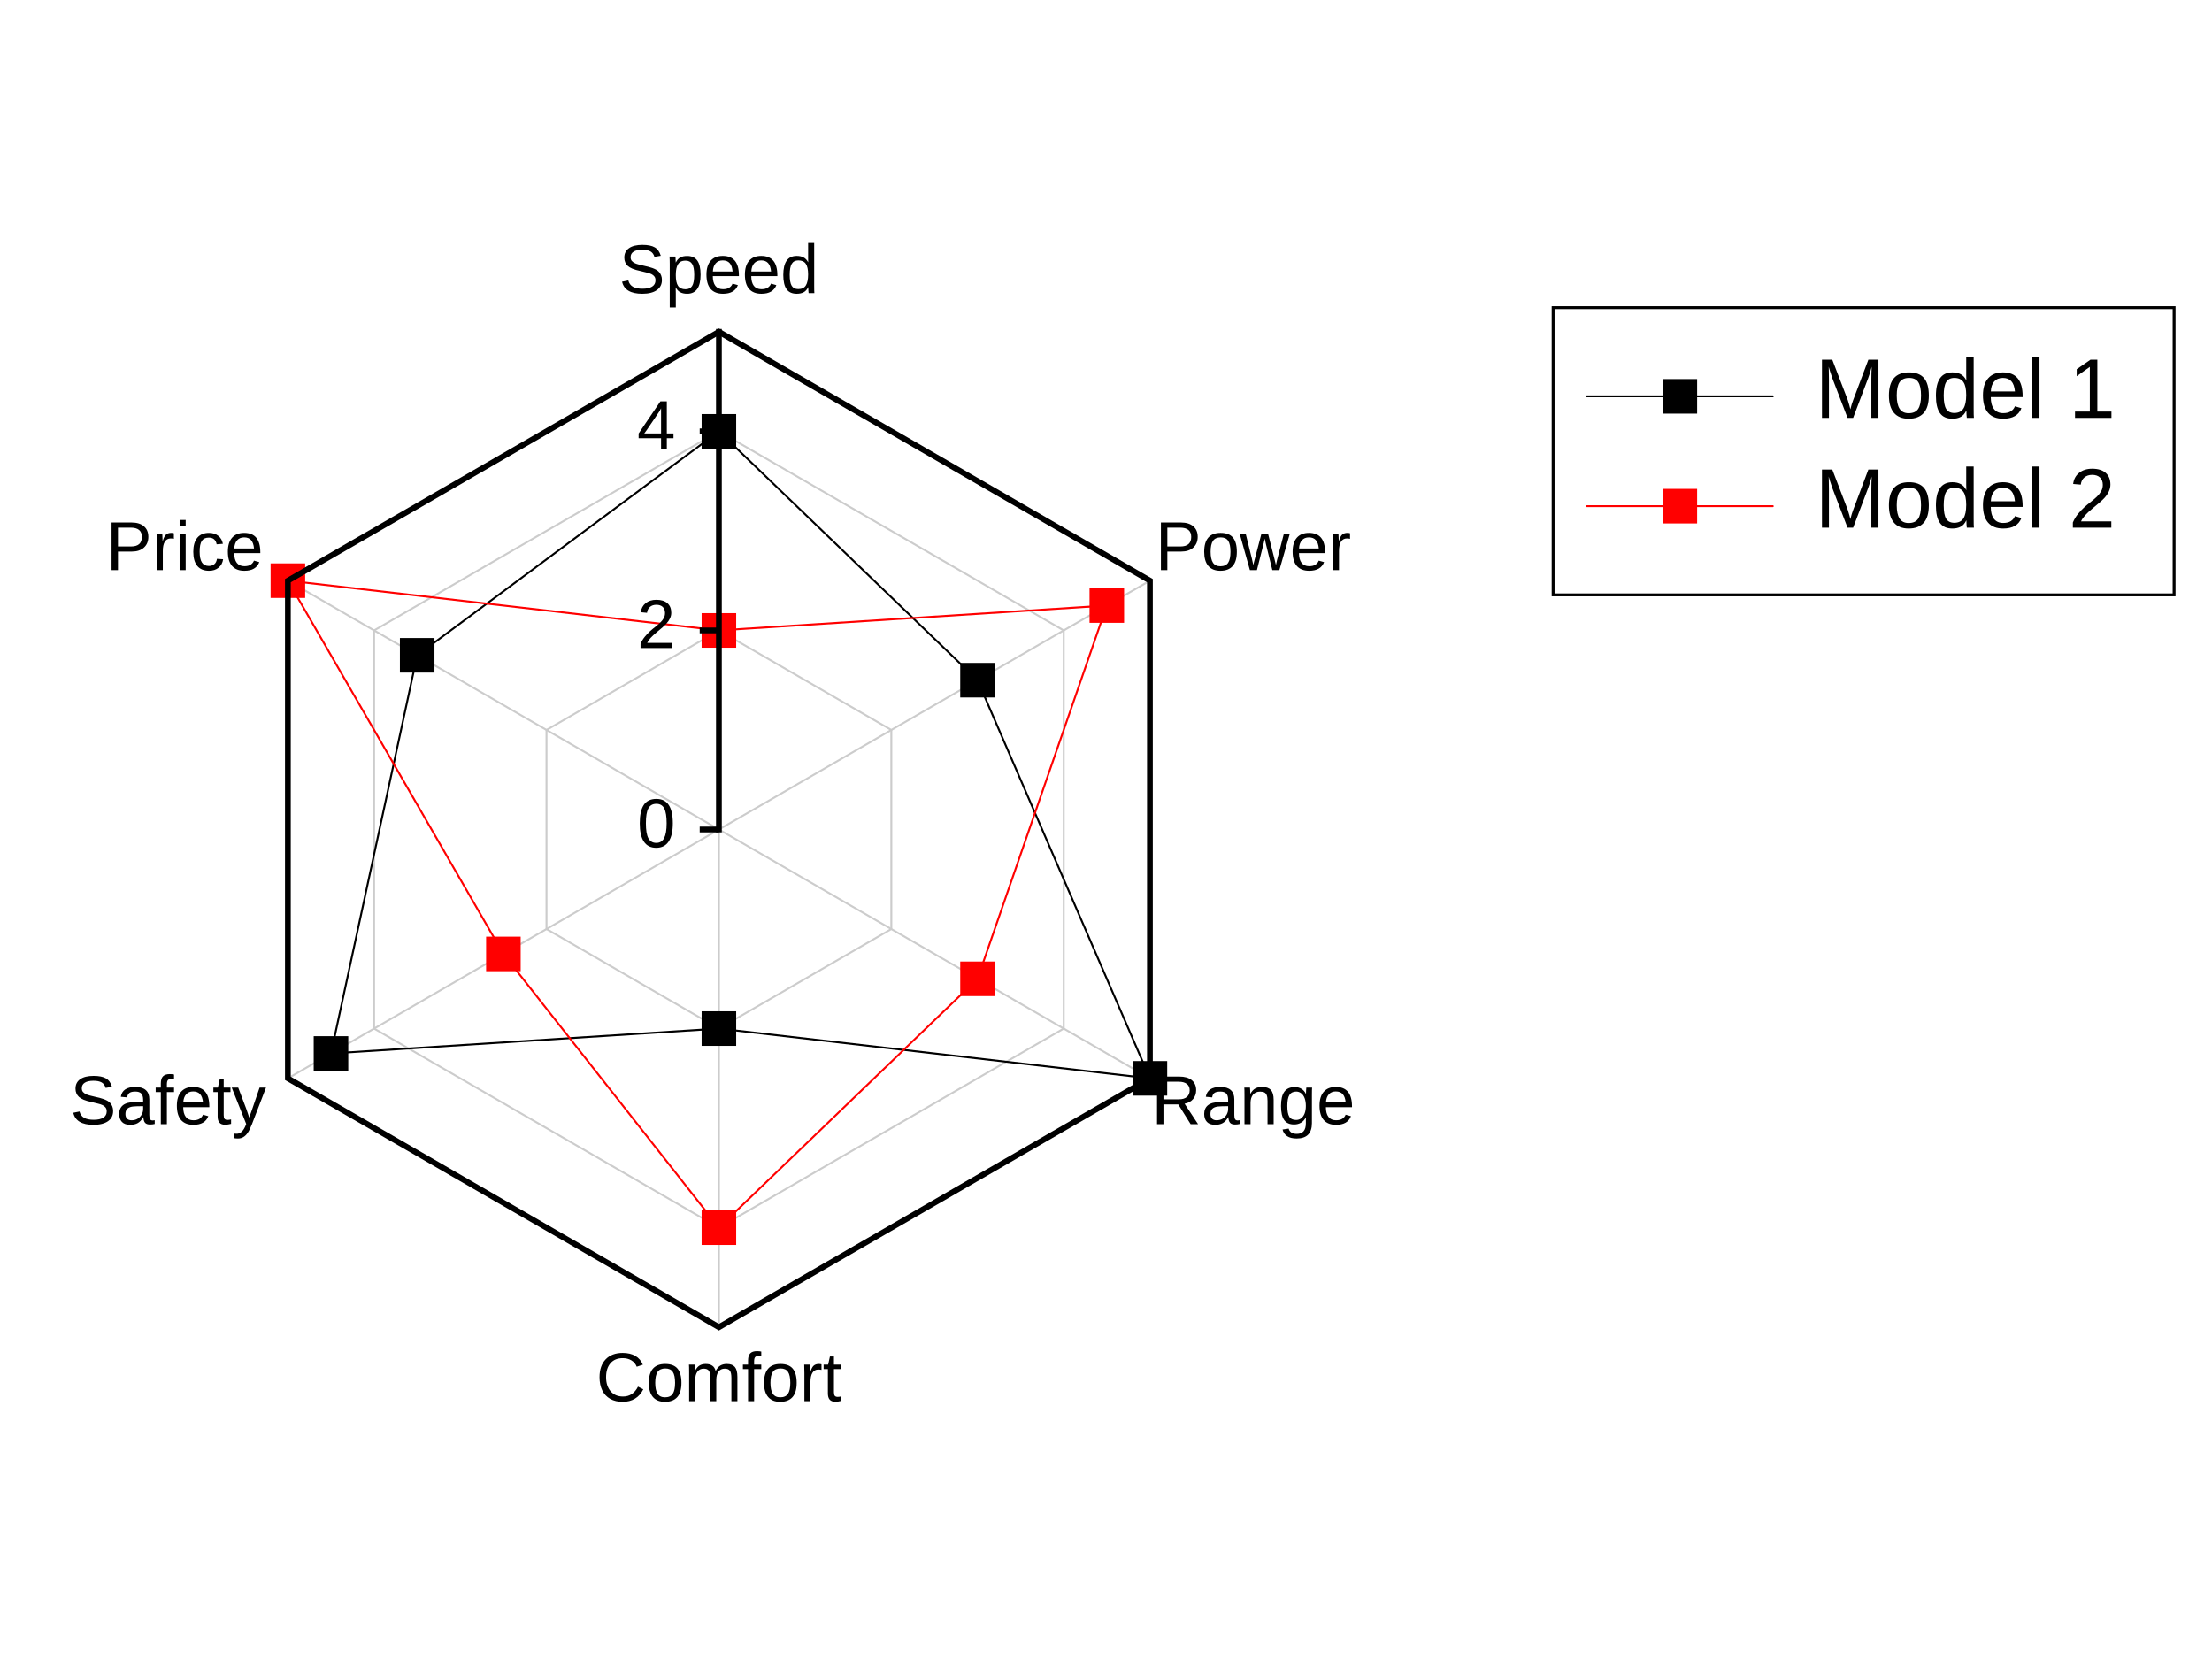
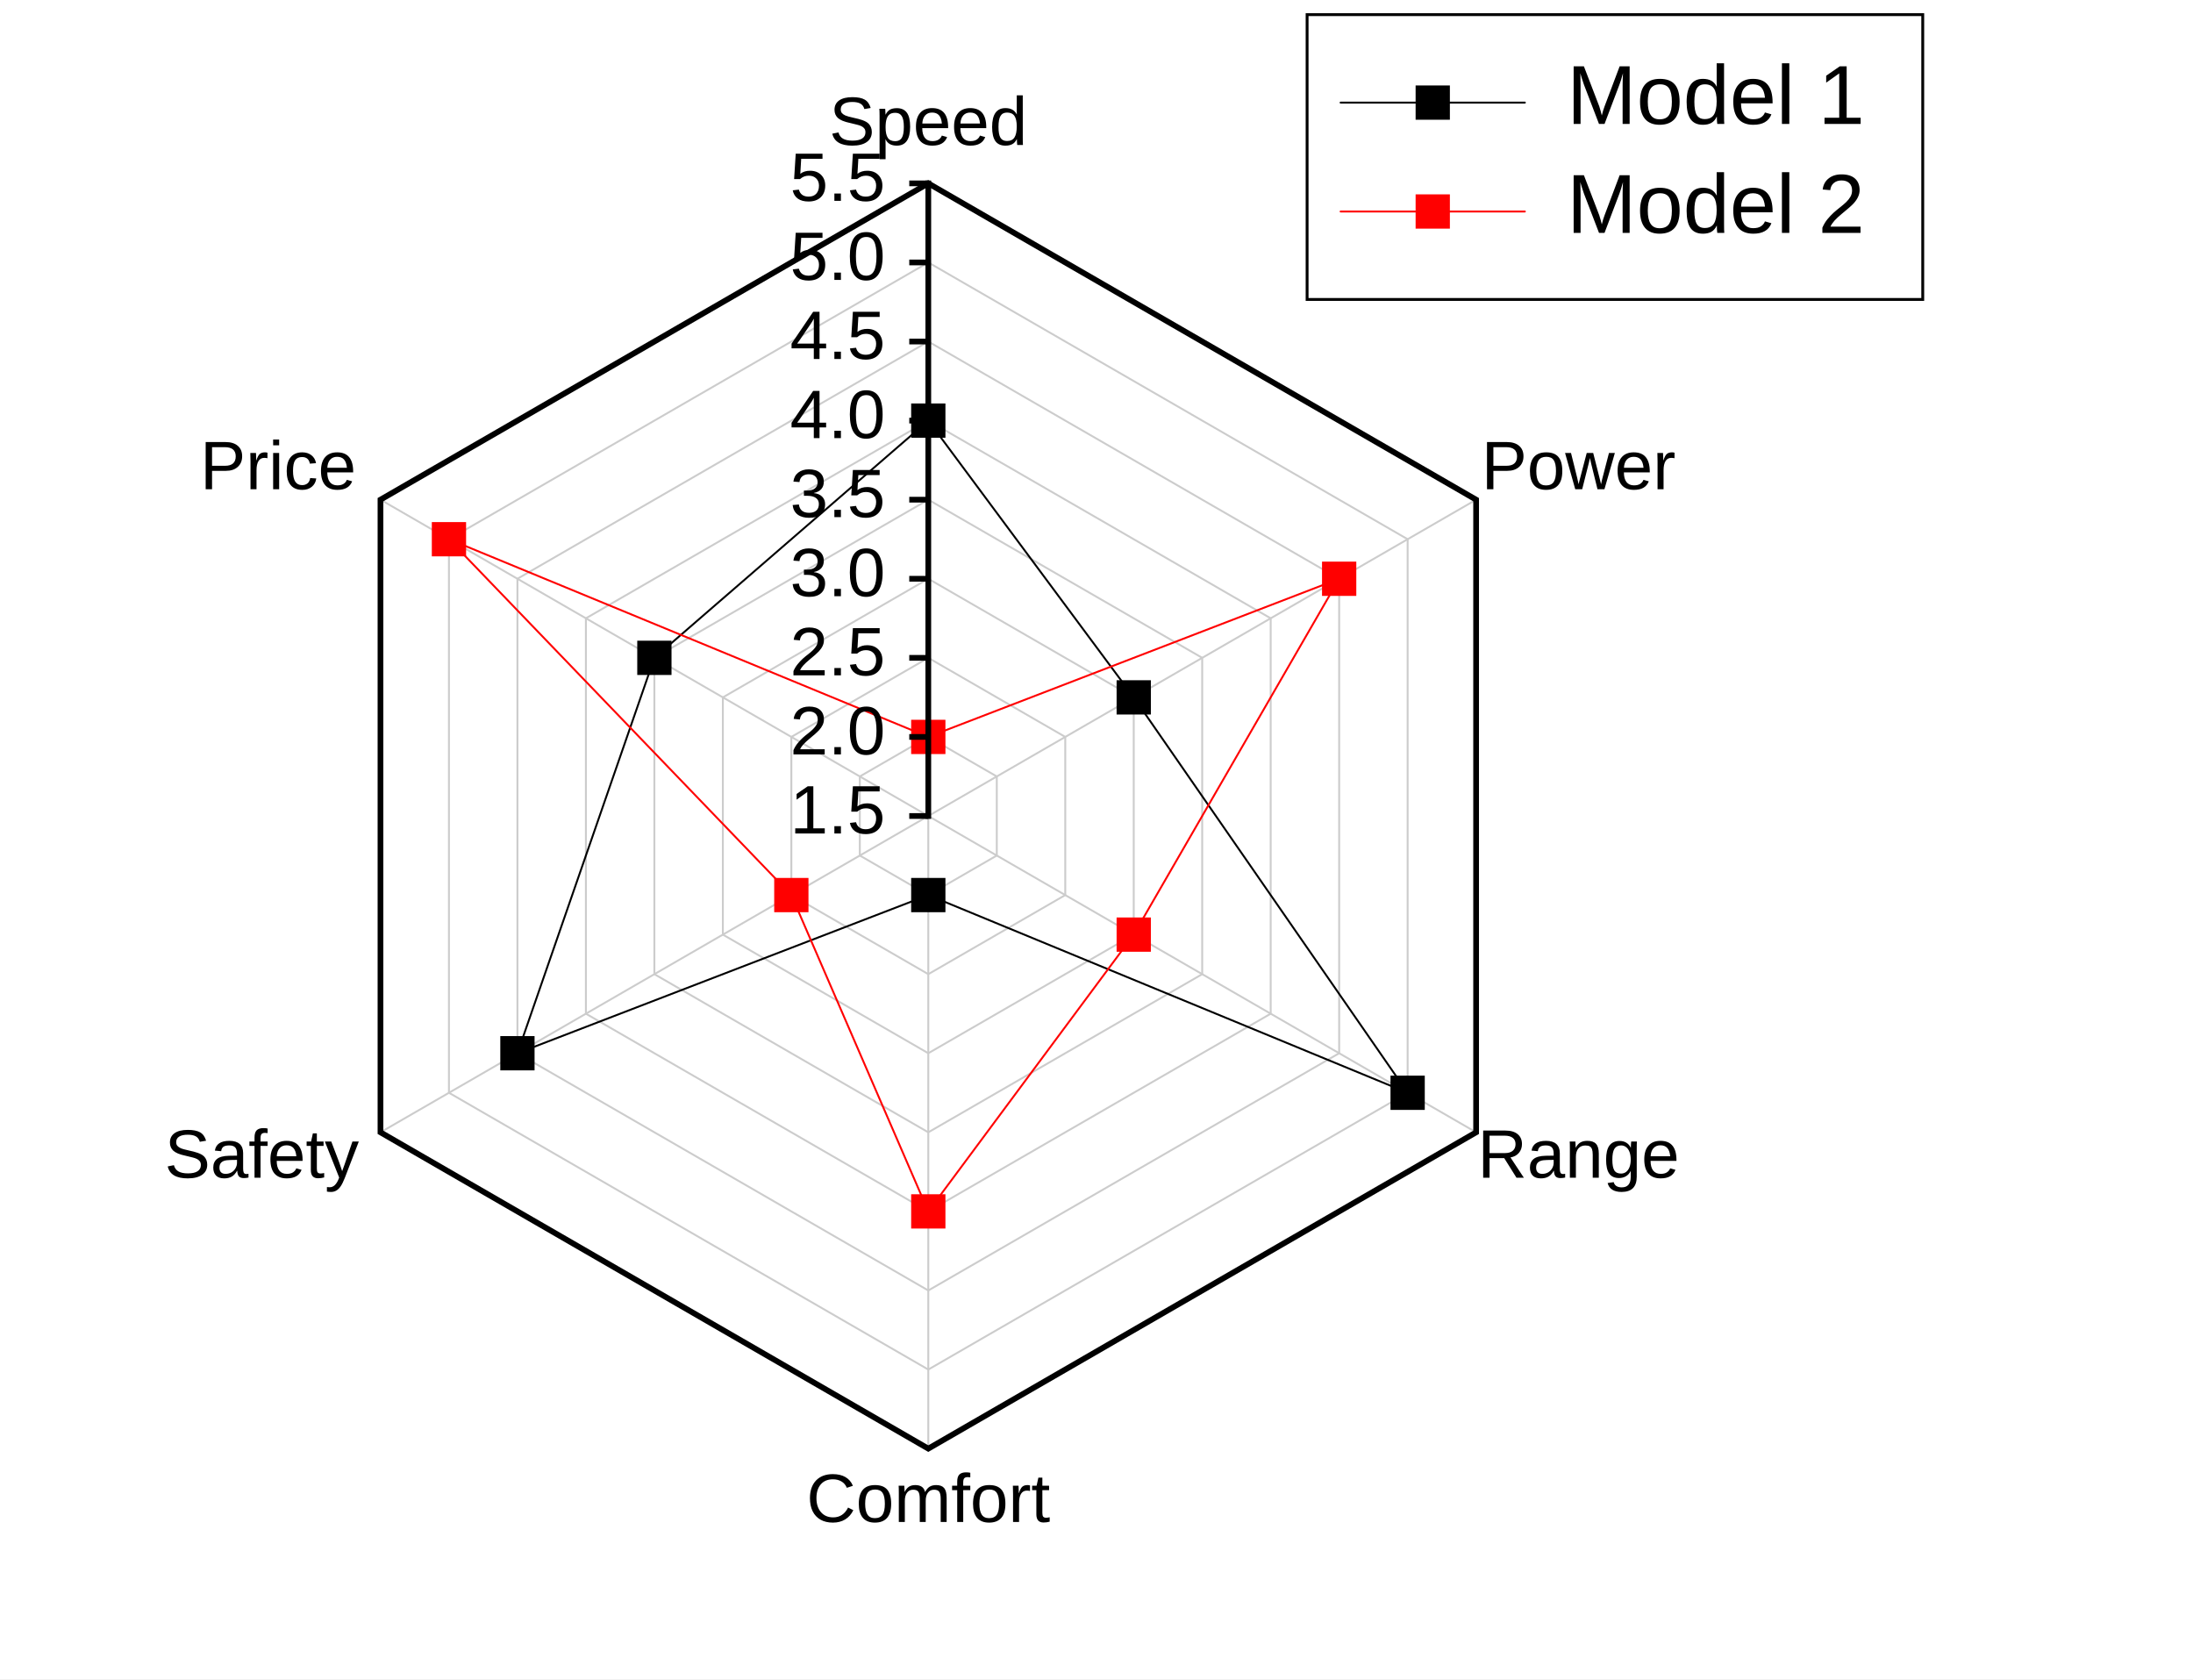
- <svg xmlns="http://www.w3.org/2000/svg" width="576pt" height="432pt" viewBox="0 0 576 432">
-   <rect x="0" y="0" width="576" height="432" fill="#FFFFFF" />
+ <svg xmlns="http://www.w3.org/2000/svg" width="576pt" height="441pt" viewBox="0 0 576 441">
+   <rect x="0" y="0" width="576" height="441" fill="#FFFFFF" />
  <g id="layer0">
    <g class="grid">
-       <path d="M187.2 164.16L232.095 190.08L232.095 241.92L187.2 267.84L142.305 241.92L142.305 190.08ZM187.2 112.32L276.99 164.16L276.99 267.84L187.2 319.68L97.41 267.84L97.41 164.16Z" fill="none" stroke="#CCCCCC" stroke-width="0.5" stroke-linejoin="round" />
-       <path d="M187.2 216L187.2 86.4M187.2 216L299.437 151.2M187.2 216L299.437 280.8M187.2 216L187.2 345.6M187.2 216L74.963 280.8M187.2 216L74.963 151.2" fill="none" stroke="#CCCCCC" stroke-width="0.5" stroke-linejoin="round" />
+       <path d="M243.821 193.536L261.807 203.92L261.807 224.688L243.821 235.072L225.835 224.688L225.835 203.92ZM243.821 172.767L279.793 193.536L279.793 235.072L243.821 255.841L207.849 235.072L207.849 193.536ZM243.821 151.999L297.779 183.151L297.779 245.456L243.821 276.609L189.863 245.456L189.863 183.151ZM243.821 131.231L315.764 172.767L315.764 255.841L243.821 297.377L171.877 255.841L171.877 172.767ZM243.821 110.462L333.75 162.383L333.75 266.225L243.821 318.146L153.891 266.225L153.891 162.383ZM243.821 89.694L351.736 151.999L351.736 276.609L243.821 338.914L135.905 276.609L135.905 151.999ZM243.821 68.926L369.722 141.615L369.722 286.993L243.821 359.682L117.919 286.993L117.919 141.615Z" fill="none" stroke="#CCCCCC" stroke-width="0.5" stroke-linejoin="round" />
+       <path d="M243.821 214.304L243.821 48.157M243.821 214.304L387.708 131.231M243.821 214.304L387.708 297.377M243.821 214.304L243.821 380.451M243.821 214.304L99.933 297.377M243.821 214.304L99.933 131.231" fill="none" stroke="#CCCCCC" stroke-width="0.5" stroke-linejoin="round" />
    </g>
    <clipPath id="clip0">
-       <rect x="48.1" y="76.9" width="278.2" height="278.2" />
+       <rect x="58.065" y="38.657" width="371.512" height="351.294" />
    </clipPath>
    <g class="plots" clip-path="url(#clip0)">
-       <path d="M187.2 112.32L254.542 177.12L299.437 280.8L187.2 267.84L86.187 274.32L108.634 170.64L187.2 112.32" fill="none" stroke="#000000" stroke-width="0.5" stroke-linecap="round" stroke-linejoin="round" />
-       <path d="M182.7 107.82L191.7 107.82L191.7 116.82L182.7 116.82ZM250.042 172.62L259.042 172.62L259.042 181.62L250.042 181.62ZM294.937 276.3L303.937 276.3L303.937 285.3L294.937 285.3ZM182.7 263.34L191.7 263.34L191.7 272.34L182.7 272.34ZM81.687 269.82L90.687 269.82L90.687 278.82L81.687 278.82ZM104.134 166.14L113.134 166.14L113.134 175.14L104.134 175.14Z" fill="#000000" />
-       <path d="M187.2 164.16L288.213 157.68L254.542 254.88L187.2 319.68L131.082 248.4L74.963 151.2L187.2 164.16" fill="none" stroke="#FF0000" stroke-width="0.5" stroke-linecap="round" stroke-linejoin="round" />
-       <path d="M182.7 159.66L191.7 159.66L191.7 168.66L182.7 168.66ZM283.713 153.18L292.713 153.18L292.713 162.18L283.713 162.18ZM250.042 250.38L259.042 250.38L259.042 259.38L250.042 259.38ZM182.7 315.18L191.7 315.18L191.7 324.18L182.7 324.18ZM126.582 243.9L135.582 243.9L135.582 252.9L126.582 252.9ZM70.463 146.7L79.463 146.7L79.463 155.7L70.463 155.7Z" fill="#FF0000" />
+       <path d="M243.821 110.462L297.779 183.151L369.722 286.993L243.821 235.072L135.905 276.609L171.877 172.767L243.821 110.462" fill="none" stroke="#000000" stroke-width="0.5" stroke-linecap="round" stroke-linejoin="round" />
+       <path d="M239.321 105.962L248.321 105.962L248.321 114.962L239.321 114.962ZM293.279 178.651L302.279 178.651L302.279 187.651L293.279 187.651ZM365.222 282.493L374.222 282.493L374.222 291.493L365.222 291.493ZM239.321 230.572L248.321 230.572L248.321 239.572L239.321 239.572ZM131.405 272.109L140.405 272.109L140.405 281.109L131.405 281.109ZM167.377 168.267L176.377 168.267L176.377 177.267L167.377 177.267Z" fill="#000000" />
+       <path d="M243.821 193.536L351.736 151.999L297.779 245.456L243.821 318.146L207.849 235.072L117.919 141.615L243.821 193.536" fill="none" stroke="#FF0000" stroke-width="0.5" stroke-linecap="round" stroke-linejoin="round" />
+       <path d="M239.321 189.036L248.321 189.036L248.321 198.036L239.321 198.036ZM347.236 147.499L356.236 147.499L356.236 156.499L347.236 156.499ZM293.279 240.956L302.279 240.956L302.279 249.956L293.279 249.956ZM239.321 313.646L248.321 313.646L248.321 322.646L239.321 322.646ZM203.349 230.572L212.349 230.572L212.349 239.572L203.349 239.572ZM113.419 137.115L122.419 137.115L122.419 146.115L113.419 146.115Z" fill="#FF0000" />
    </g>
    <g class="overlay">
-       <path d="M187.2 86.4L299.437 151.2L299.437 280.8L187.2 345.6L74.963 280.8L74.963 151.2Z" fill="none" stroke="#000000" stroke-width="1.5" />
-       <text x="187.2" y="76.32" font-family="'Arial', 'Liberation Sans', 'Helvetica', 'DejaVu Sans', sans-serif" font-size="18" fill="#000000" text-anchor="middle">Speed</text>
-       <text x="326.327" y="148.455" font-family="'Arial', 'Liberation Sans', 'Helvetica', 'DejaVu Sans', sans-serif" font-size="18" fill="#000000" text-anchor="middle">Power</text>
-       <text x="326.327" y="292.725" font-family="'Arial', 'Liberation Sans', 'Helvetica', 'DejaVu Sans', sans-serif" font-size="18" fill="#000000" text-anchor="middle">Range</text>
-       <text x="187.2" y="364.86" font-family="'Arial', 'Liberation Sans', 'Helvetica', 'DejaVu Sans', sans-serif" font-size="18" fill="#000000" text-anchor="middle">Comfort</text>
-       <text x="43.786" y="292.725" font-family="'Arial', 'Liberation Sans', 'Helvetica', 'DejaVu Sans', sans-serif" font-size="18" fill="#000000" text-anchor="middle">Safety</text>
-       <text x="48.073" y="148.455" font-family="'Arial', 'Liberation Sans', 'Helvetica', 'DejaVu Sans', sans-serif" font-size="18" fill="#000000" text-anchor="middle">Price</text>
-       <path d="M187.2 86.4L187.2 216" fill="none" stroke="#000000" stroke-width="1.5" stroke-linecap="square" />
-       <path d="M187.2 216L182.2 216M187.2 164.16L182.2 164.16M187.2 112.32L182.2 112.32" fill="none" stroke="#000000" stroke-width="1.5" />
-       <text x="175.9" y="220.59" font-family="'Arial', 'Liberation Sans', 'Helvetica', 'DejaVu Sans', sans-serif" font-size="18" fill="#000000" text-anchor="end">0</text>
-       <text x="175.9" y="168.75" font-family="'Arial', 'Liberation Sans', 'Helvetica', 'DejaVu Sans', sans-serif" font-size="18" fill="#000000" text-anchor="end">2</text>
-       <text x="175.9" y="116.91" font-family="'Arial', 'Liberation Sans', 'Helvetica', 'DejaVu Sans', sans-serif" font-size="18" fill="#000000" text-anchor="end">4</text>
-       <rect x="404.43" y="80.104" width="161.7" height="74.8" fill="none" stroke="#000000" stroke-width="0.75" />
-       <path d="M413.23 103.204L461.63 103.204" fill="none" stroke="#000000" stroke-width="0.5" stroke-linecap="round" stroke-linejoin="round" />
-       <path d="M432.93 98.704L441.93 98.704L441.93 107.704L432.93 107.704Z" fill="#000000" />
-       <text x="472.63" y="108.814" font-family="'Arial', 'Liberation Sans', 'Helvetica', 'DejaVu Sans', sans-serif" font-size="22" fill="#000000">Model 1</text>
-       <path d="M413.23 131.804L461.63 131.804" fill="none" stroke="#FF0000" stroke-width="0.5" stroke-linecap="round" stroke-linejoin="round" />
-       <path d="M432.93 127.304L441.93 127.304L441.93 136.304L432.93 136.304Z" fill="#FF0000" />
-       <text x="472.63" y="137.414" font-family="'Arial', 'Liberation Sans', 'Helvetica', 'DejaVu Sans', sans-serif" font-size="22" fill="#000000">Model 2</text>
+       <path d="M243.821 48.157L387.708 131.231L387.708 297.377L243.821 380.451L99.933 297.377L99.933 131.231Z" fill="none" stroke="#000000" stroke-width="1.5" />
+       <text x="243.821" y="38.077" font-family="'Arial', 'Liberation Sans', 'Helvetica', 'DejaVu Sans', sans-serif" font-size="18" fill="#000000" text-anchor="middle">Speed</text>
+       <text x="414.598" y="128.486" font-family="'Arial', 'Liberation Sans', 'Helvetica', 'DejaVu Sans', sans-serif" font-size="18" fill="#000000" text-anchor="middle">Power</text>
+       <text x="414.598" y="309.302" font-family="'Arial', 'Liberation Sans', 'Helvetica', 'DejaVu Sans', sans-serif" font-size="18" fill="#000000" text-anchor="middle">Range</text>
+       <text x="243.821" y="399.711" font-family="'Arial', 'Liberation Sans', 'Helvetica', 'DejaVu Sans', sans-serif" font-size="18" fill="#000000" text-anchor="middle">Comfort</text>
+       <text x="68.757" y="309.302" font-family="'Arial', 'Liberation Sans', 'Helvetica', 'DejaVu Sans', sans-serif" font-size="18" fill="#000000" text-anchor="middle">Safety</text>
+       <text x="73.043" y="128.486" font-family="'Arial', 'Liberation Sans', 'Helvetica', 'DejaVu Sans', sans-serif" font-size="18" fill="#000000" text-anchor="middle">Price</text>
+       <path d="M243.821 48.157L243.821 214.304" fill="none" stroke="#000000" stroke-width="1.5" stroke-linecap="square" />
+       <path d="M243.821 214.304L238.821 214.304M243.821 193.536L238.821 193.536M243.821 172.767L238.821 172.767M243.821 151.999L238.821 151.999M243.821 131.231L238.821 131.231M243.821 110.462L238.821 110.462M243.821 89.694L238.821 89.694M243.821 68.926L238.821 68.926M243.821 48.157L238.821 48.157" fill="none" stroke="#000000" stroke-width="1.5" />
+       <text x="232.521" y="218.894" font-family="'Arial', 'Liberation Sans', 'Helvetica', 'DejaVu Sans', sans-serif" font-size="18" fill="#000000" text-anchor="end">1.5</text>
+       <text x="232.521" y="198.126" font-family="'Arial', 'Liberation Sans', 'Helvetica', 'DejaVu Sans', sans-serif" font-size="18" fill="#000000" text-anchor="end">2.0</text>
+       <text x="232.521" y="177.357" font-family="'Arial', 'Liberation Sans', 'Helvetica', 'DejaVu Sans', sans-serif" font-size="18" fill="#000000" text-anchor="end">2.5</text>
+       <text x="232.521" y="156.589" font-family="'Arial', 'Liberation Sans', 'Helvetica', 'DejaVu Sans', sans-serif" font-size="18" fill="#000000" text-anchor="end">3.0</text>
+       <text x="232.521" y="135.821" font-family="'Arial', 'Liberation Sans', 'Helvetica', 'DejaVu Sans', sans-serif" font-size="18" fill="#000000" text-anchor="end">3.5</text>
+       <text x="232.521" y="115.052" font-family="'Arial', 'Liberation Sans', 'Helvetica', 'DejaVu Sans', sans-serif" font-size="18" fill="#000000" text-anchor="end">4.0</text>
+       <text x="232.521" y="94.284" font-family="'Arial', 'Liberation Sans', 'Helvetica', 'DejaVu Sans', sans-serif" font-size="18" fill="#000000" text-anchor="end">4.5</text>
+       <text x="232.521" y="73.516" font-family="'Arial', 'Liberation Sans', 'Helvetica', 'DejaVu Sans', sans-serif" font-size="18" fill="#000000" text-anchor="end">5.0</text>
+       <text x="232.521" y="52.747" font-family="'Arial', 'Liberation Sans', 'Helvetica', 'DejaVu Sans', sans-serif" font-size="18" fill="#000000" text-anchor="end">5.5</text>
+       <rect x="343.316" y="3.845" width="161.7" height="74.8" fill="none" stroke="#000000" stroke-width="0.75" />
+       <path d="M352.116 26.945L400.516 26.945" fill="none" stroke="#000000" stroke-width="0.5" stroke-linecap="round" stroke-linejoin="round" />
+       <path d="M371.816 22.445L380.816 22.445L380.816 31.445L371.816 31.445Z" fill="#000000" />
+       <text x="411.516" y="32.555" font-family="'Arial', 'Liberation Sans', 'Helvetica', 'DejaVu Sans', sans-serif" font-size="22" fill="#000000">Model 1</text>
+       <path d="M352.116 55.545L400.516 55.545" fill="none" stroke="#FF0000" stroke-width="0.5" stroke-linecap="round" stroke-linejoin="round" />
+       <path d="M371.816 51.045L380.816 51.045L380.816 60.045L371.816 60.045Z" fill="#FF0000" />
+       <text x="411.516" y="61.155" font-family="'Arial', 'Liberation Sans', 'Helvetica', 'DejaVu Sans', sans-serif" font-size="22" fill="#000000">Model 2</text>
    </g>
  </g>
</svg>
